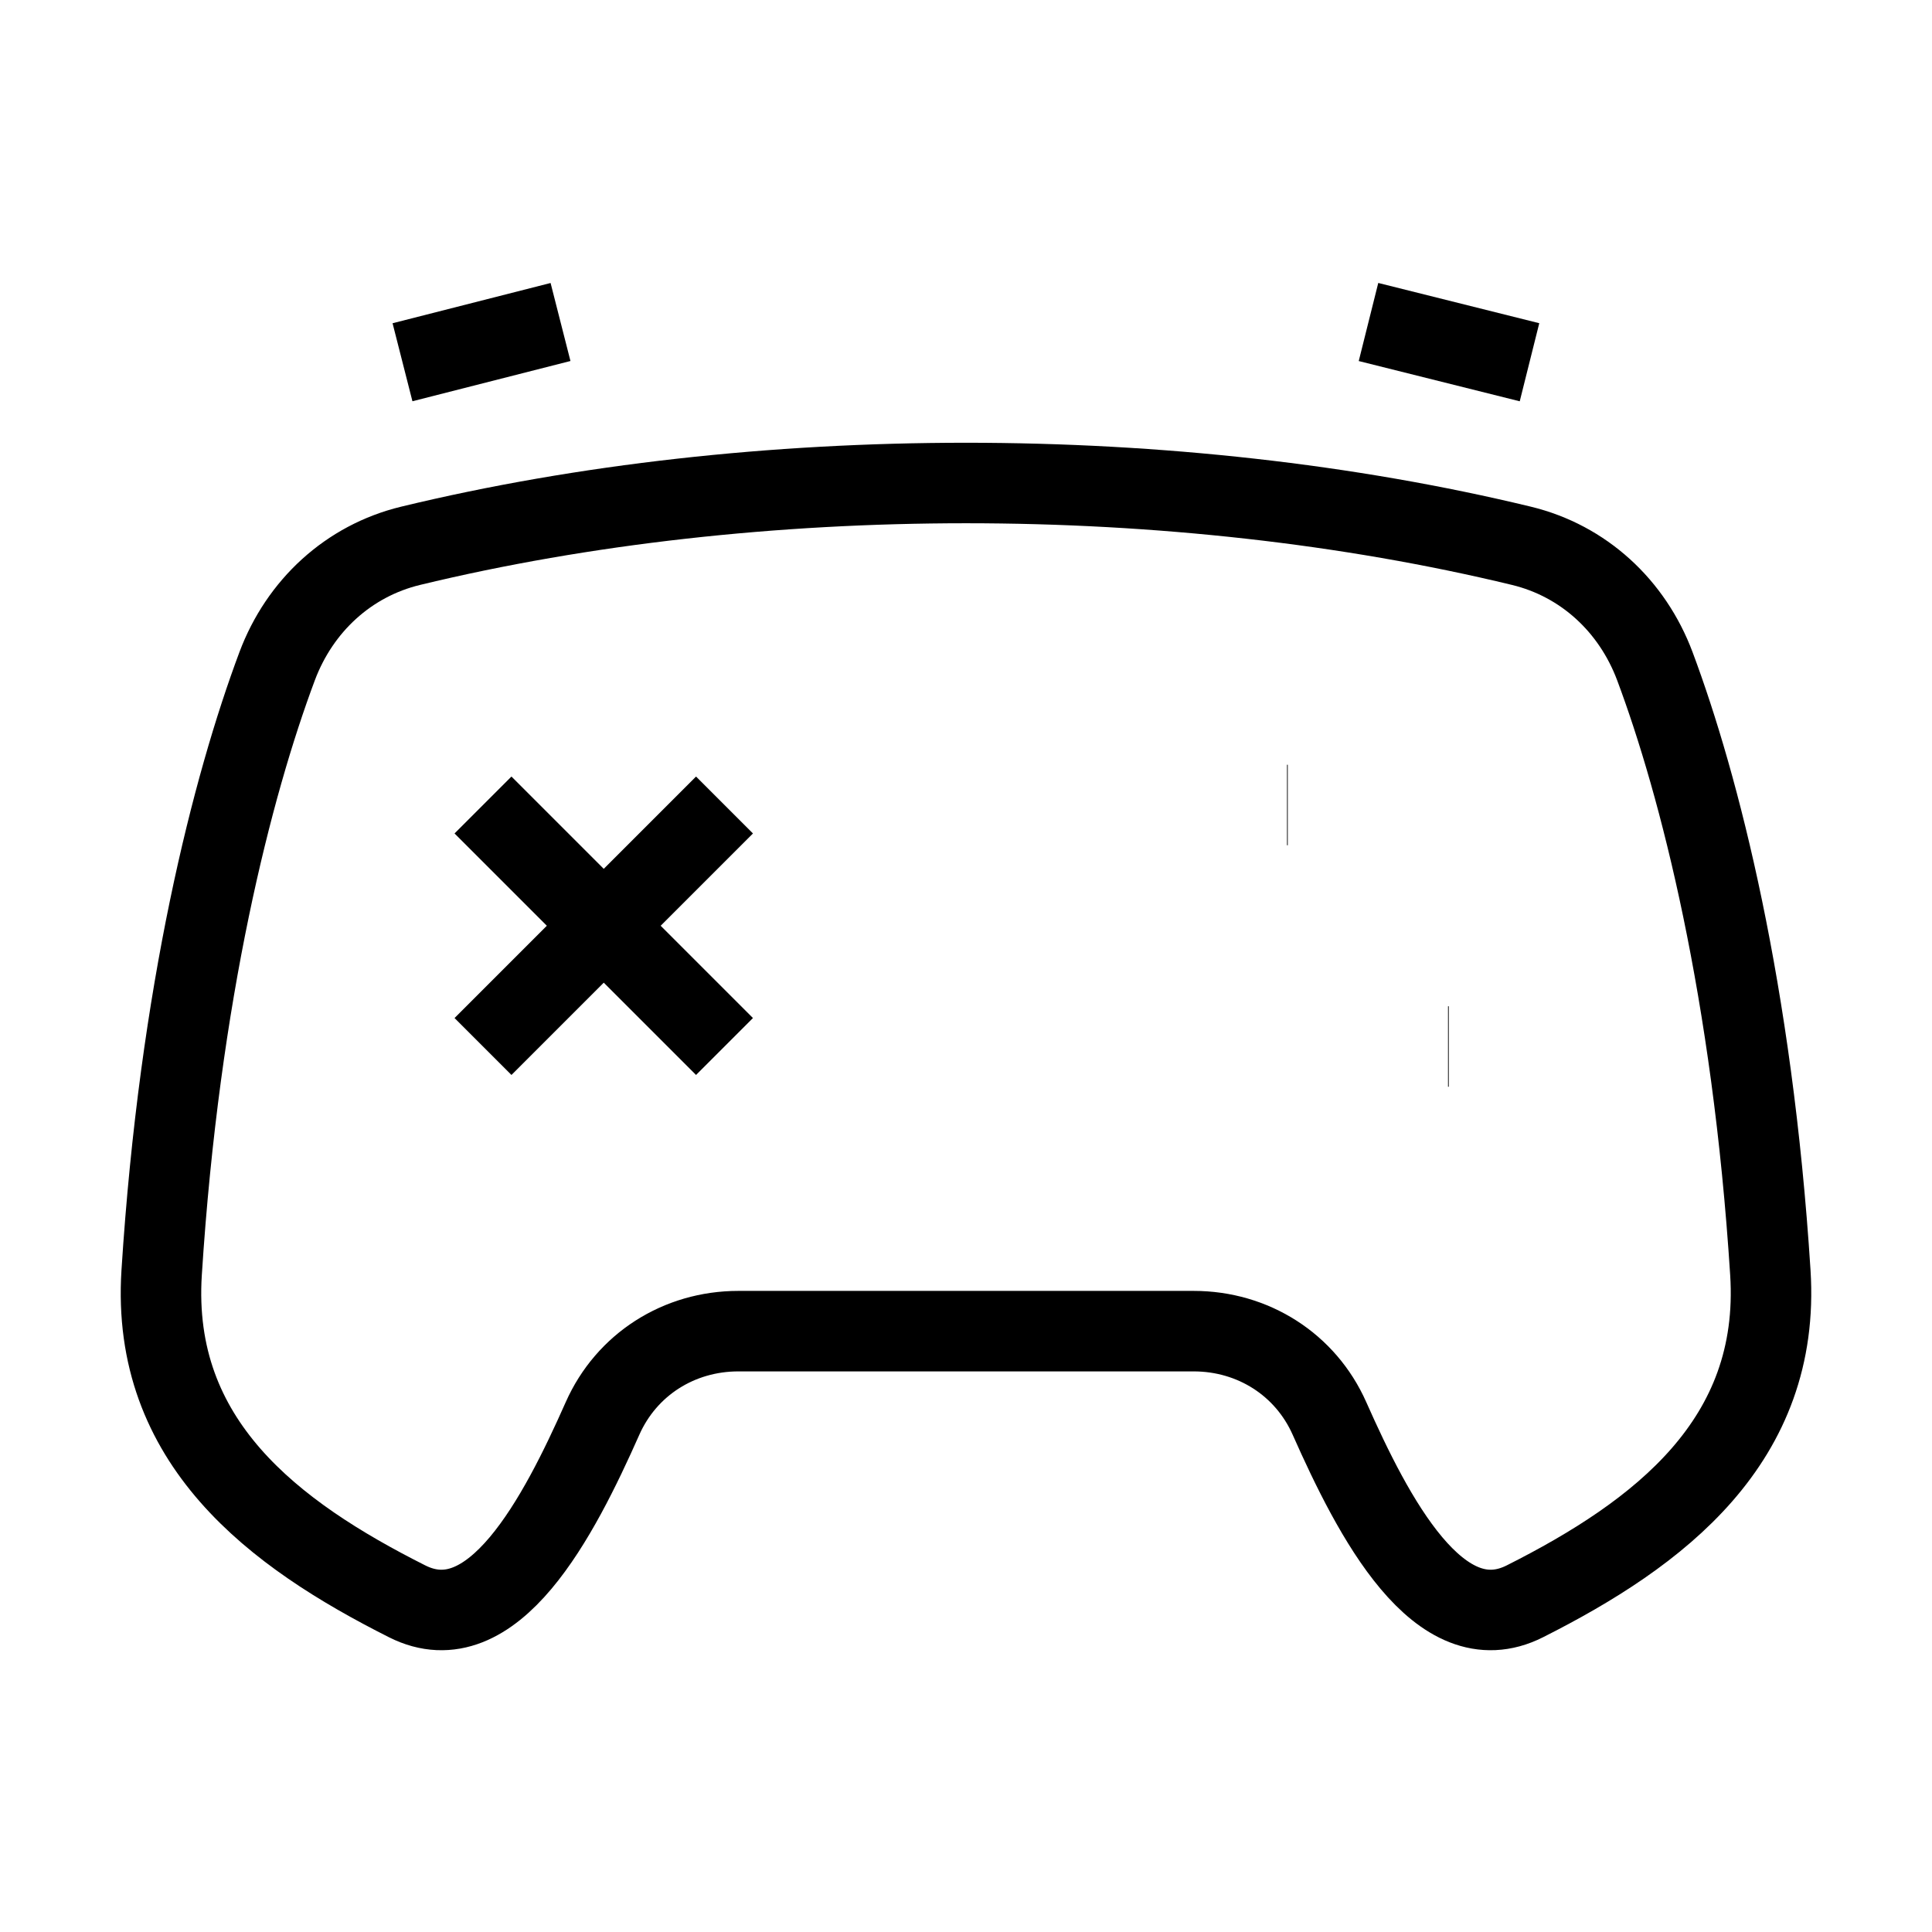
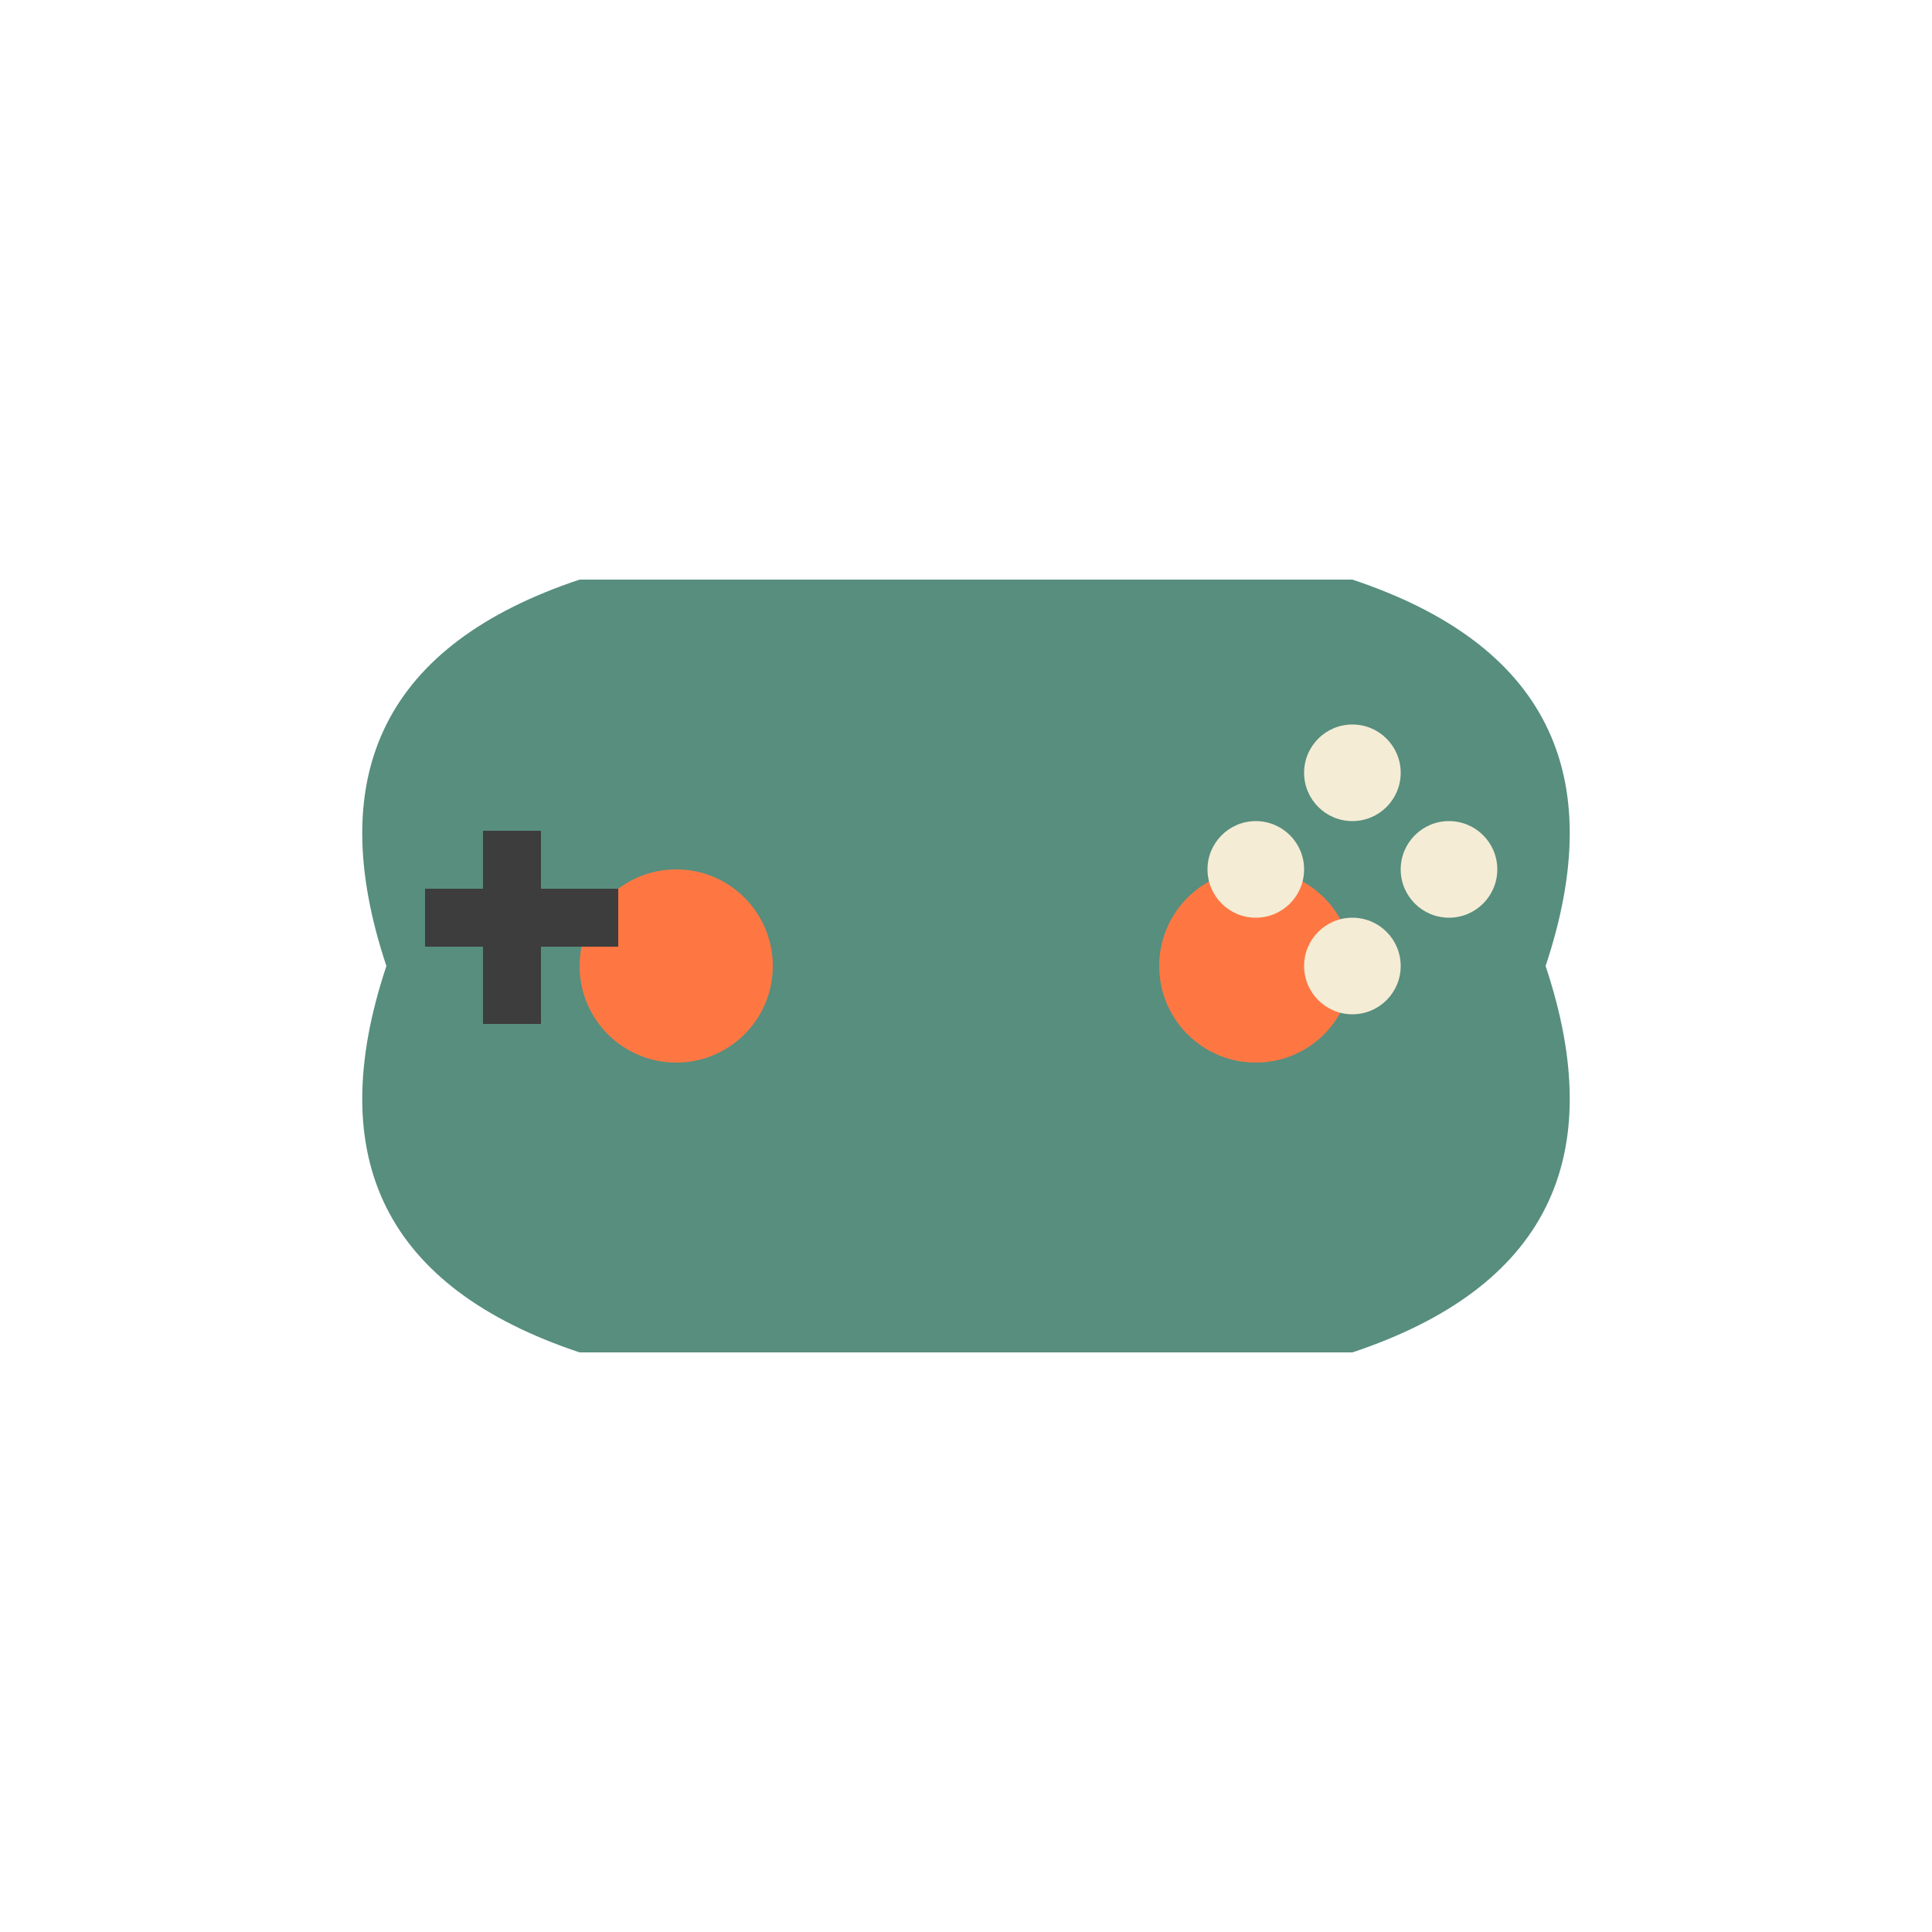
- <svg xmlns="http://www.w3.org/2000/svg" viewBox="0 0 24 24" width="24" height="24" color="#78fdda" fill="none">
-   <path d="M2.008 15.809C2.231 12.316 2.887 9.76 3.443 8.275C3.724 7.526 4.328 6.967 5.101 6.78C9.401 5.74 14.599 5.74 18.899 6.78C19.672 6.967 20.276 7.526 20.557 8.275C21.113 9.76 21.769 12.316 21.992 15.809C22.125 17.899 20.615 19.05 18.943 19.892C17.878 20.429 17.059 18.846 16.515 17.62C16.218 16.951 15.567 16.536 14.828 16.536H9.172C8.433 16.536 7.782 16.951 7.485 17.62C6.941 18.846 6.122 20.429 5.057 19.892C3.402 19.059 1.874 17.916 2.008 15.809Z" stroke="#000000" strokeWidth="1.5" strokeLinecap="round" strokeLinejoin="round" />
-   <path d="M5 4.5L6.963 4M19 4.5L17 4" stroke="#000000" strokeWidth="1.5" strokeLinecap="round" strokeLinejoin="round" />
-   <path d="M9 13L7.5 11.5M7.5 11.5L6 10M7.5 11.5L6 13M7.5 11.5L9 10" stroke="#000000" strokeWidth="1.5" strokeLinecap="round" />
-   <path d="M15.988 10H15.997" stroke="#000000" strokeWidth="1.5" strokeLinecap="round" strokeLinejoin="round" />
-   <path d="M17.988 13H17.997" stroke="#000000" strokeWidth="1.5" strokeLinecap="round" strokeLinejoin="round" />
+ <svg xmlns="http://www.w3.org/2000/svg" width="100" height="100" viewBox="0 0 100 100" preserveAspectRatio="xMidYMid meet">
+   <path d="M20,50             Q15,35 30,30             H70             Q85,35 80,50             Q85,65 70,70             H30             Q15,65 20,50 Z" fill="#578E7E" />
+   <circle cx="35" cy="50" r="5" fill="#FE7743" />
+   <circle cx="65" cy="50" r="5" fill="#FE7743" />
+   <circle cx="70" cy="40" r="2.5" fill="#F5ECD5" />
+   <circle cx="75" cy="45" r="2.5" fill="#F5ECD5" />
+   <circle cx="65" cy="45" r="2.5" fill="#F5ECD5" />
+   <circle cx="70" cy="50" r="2.5" fill="#F5ECD5" />
+   <rect x="25" y="43" width="3" height="10" fill="#3D3D3D" />
+   <rect x="22" y="46" width="10" height="3" fill="#3D3D3D" />
</svg>
